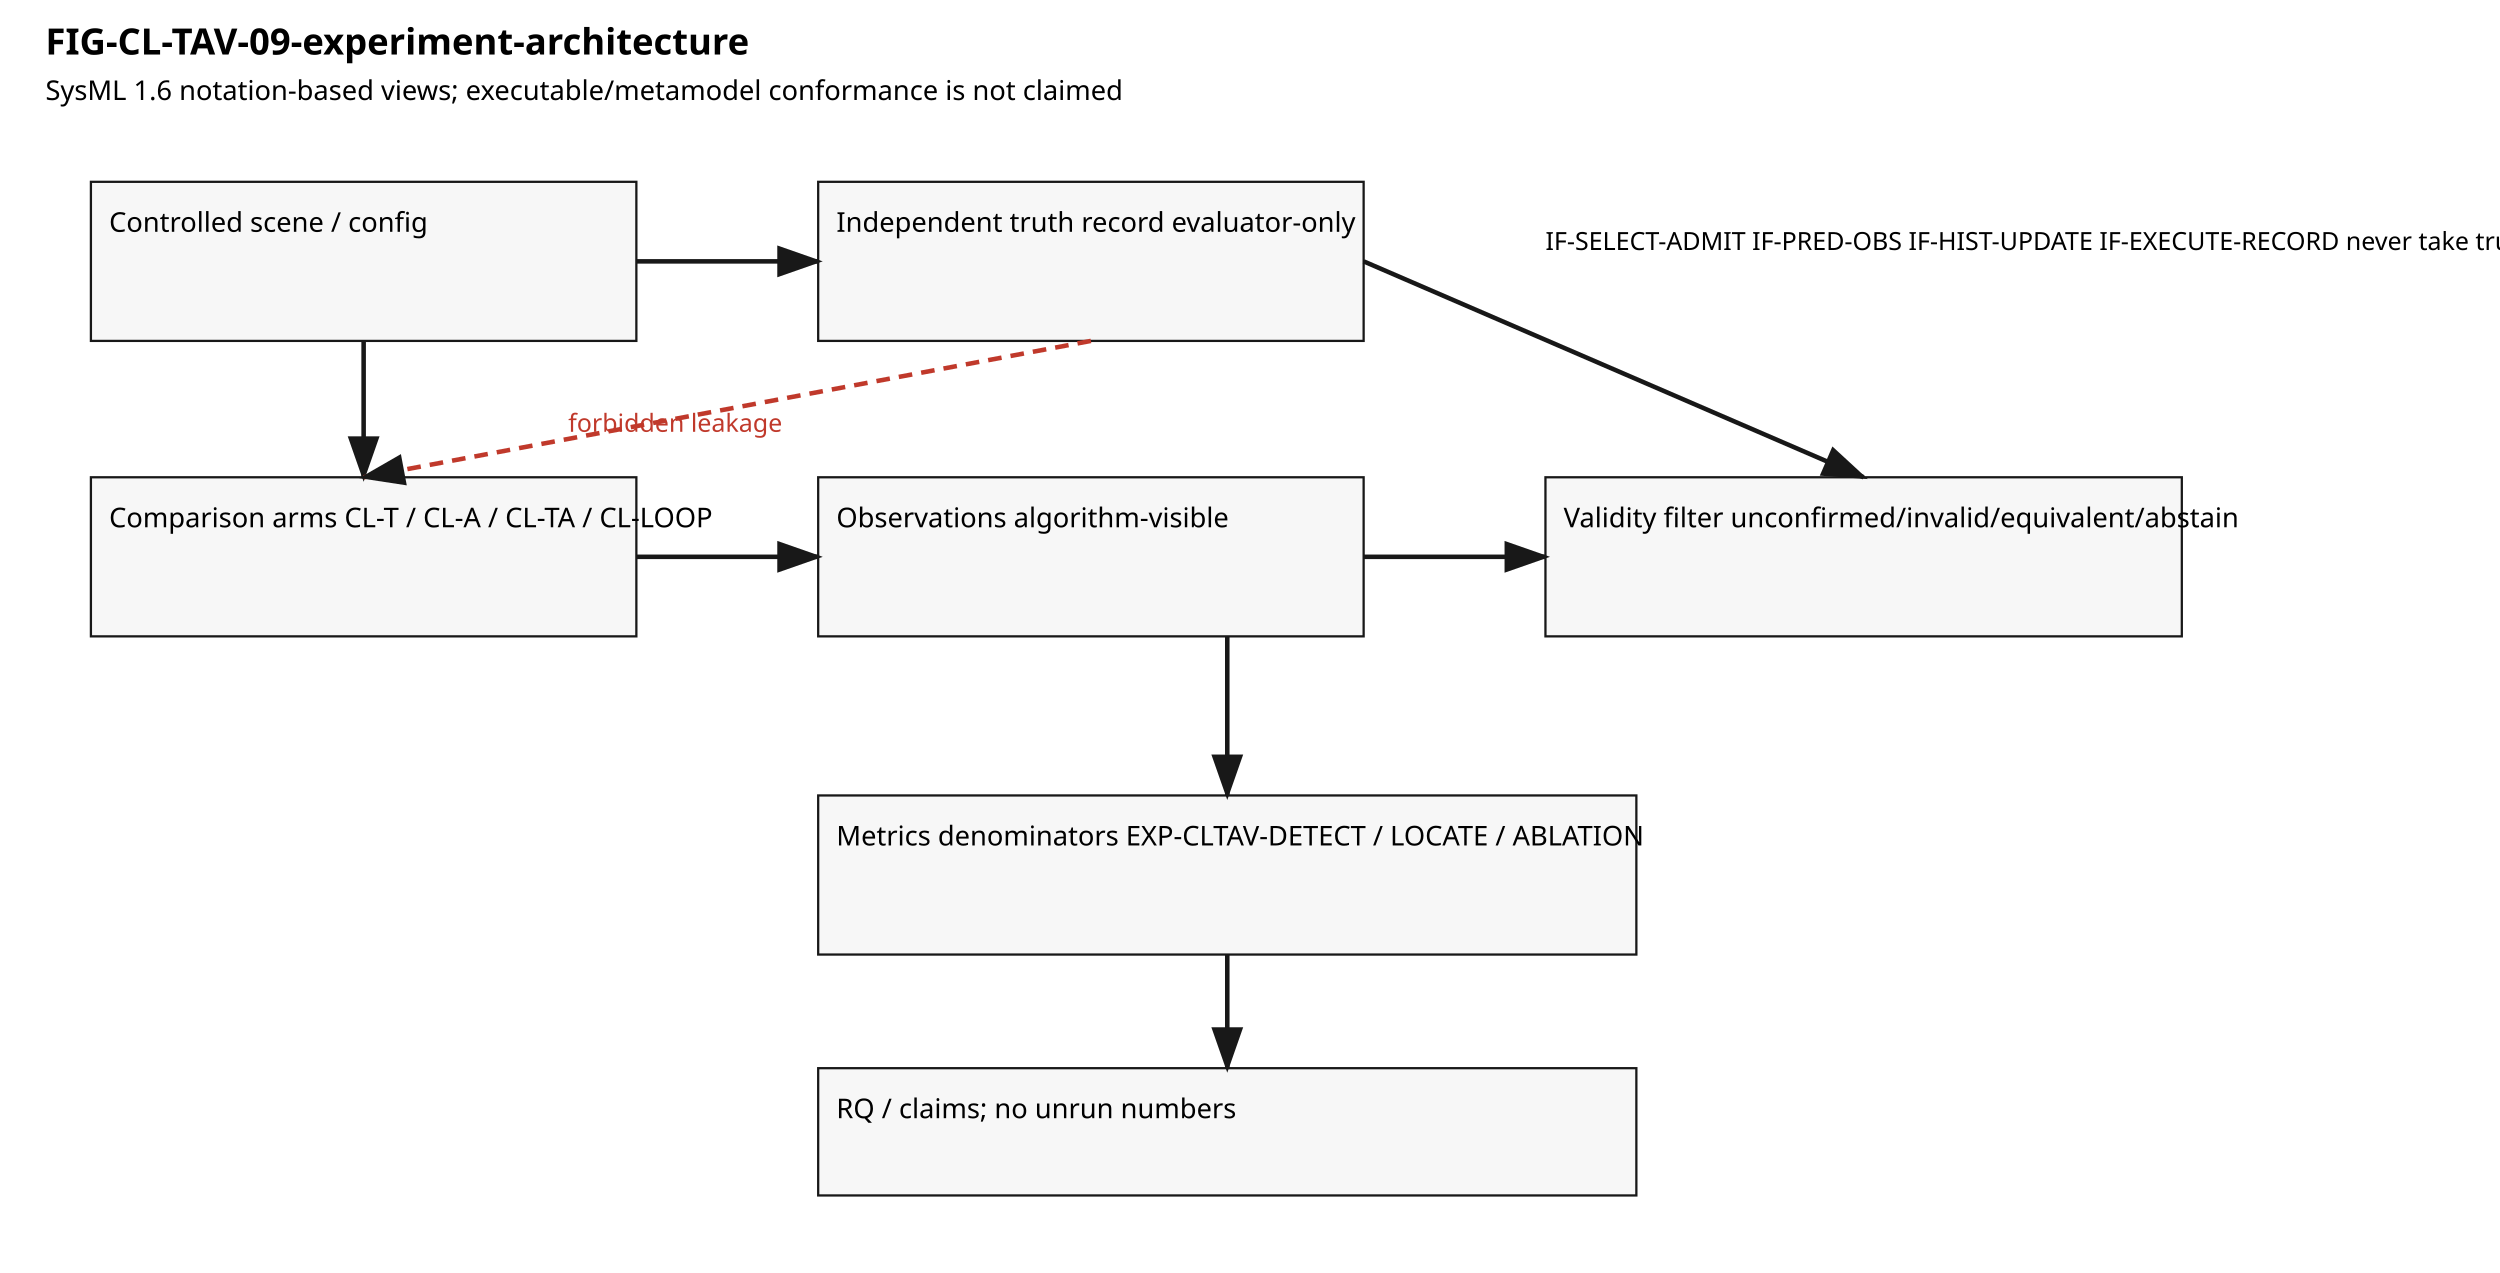
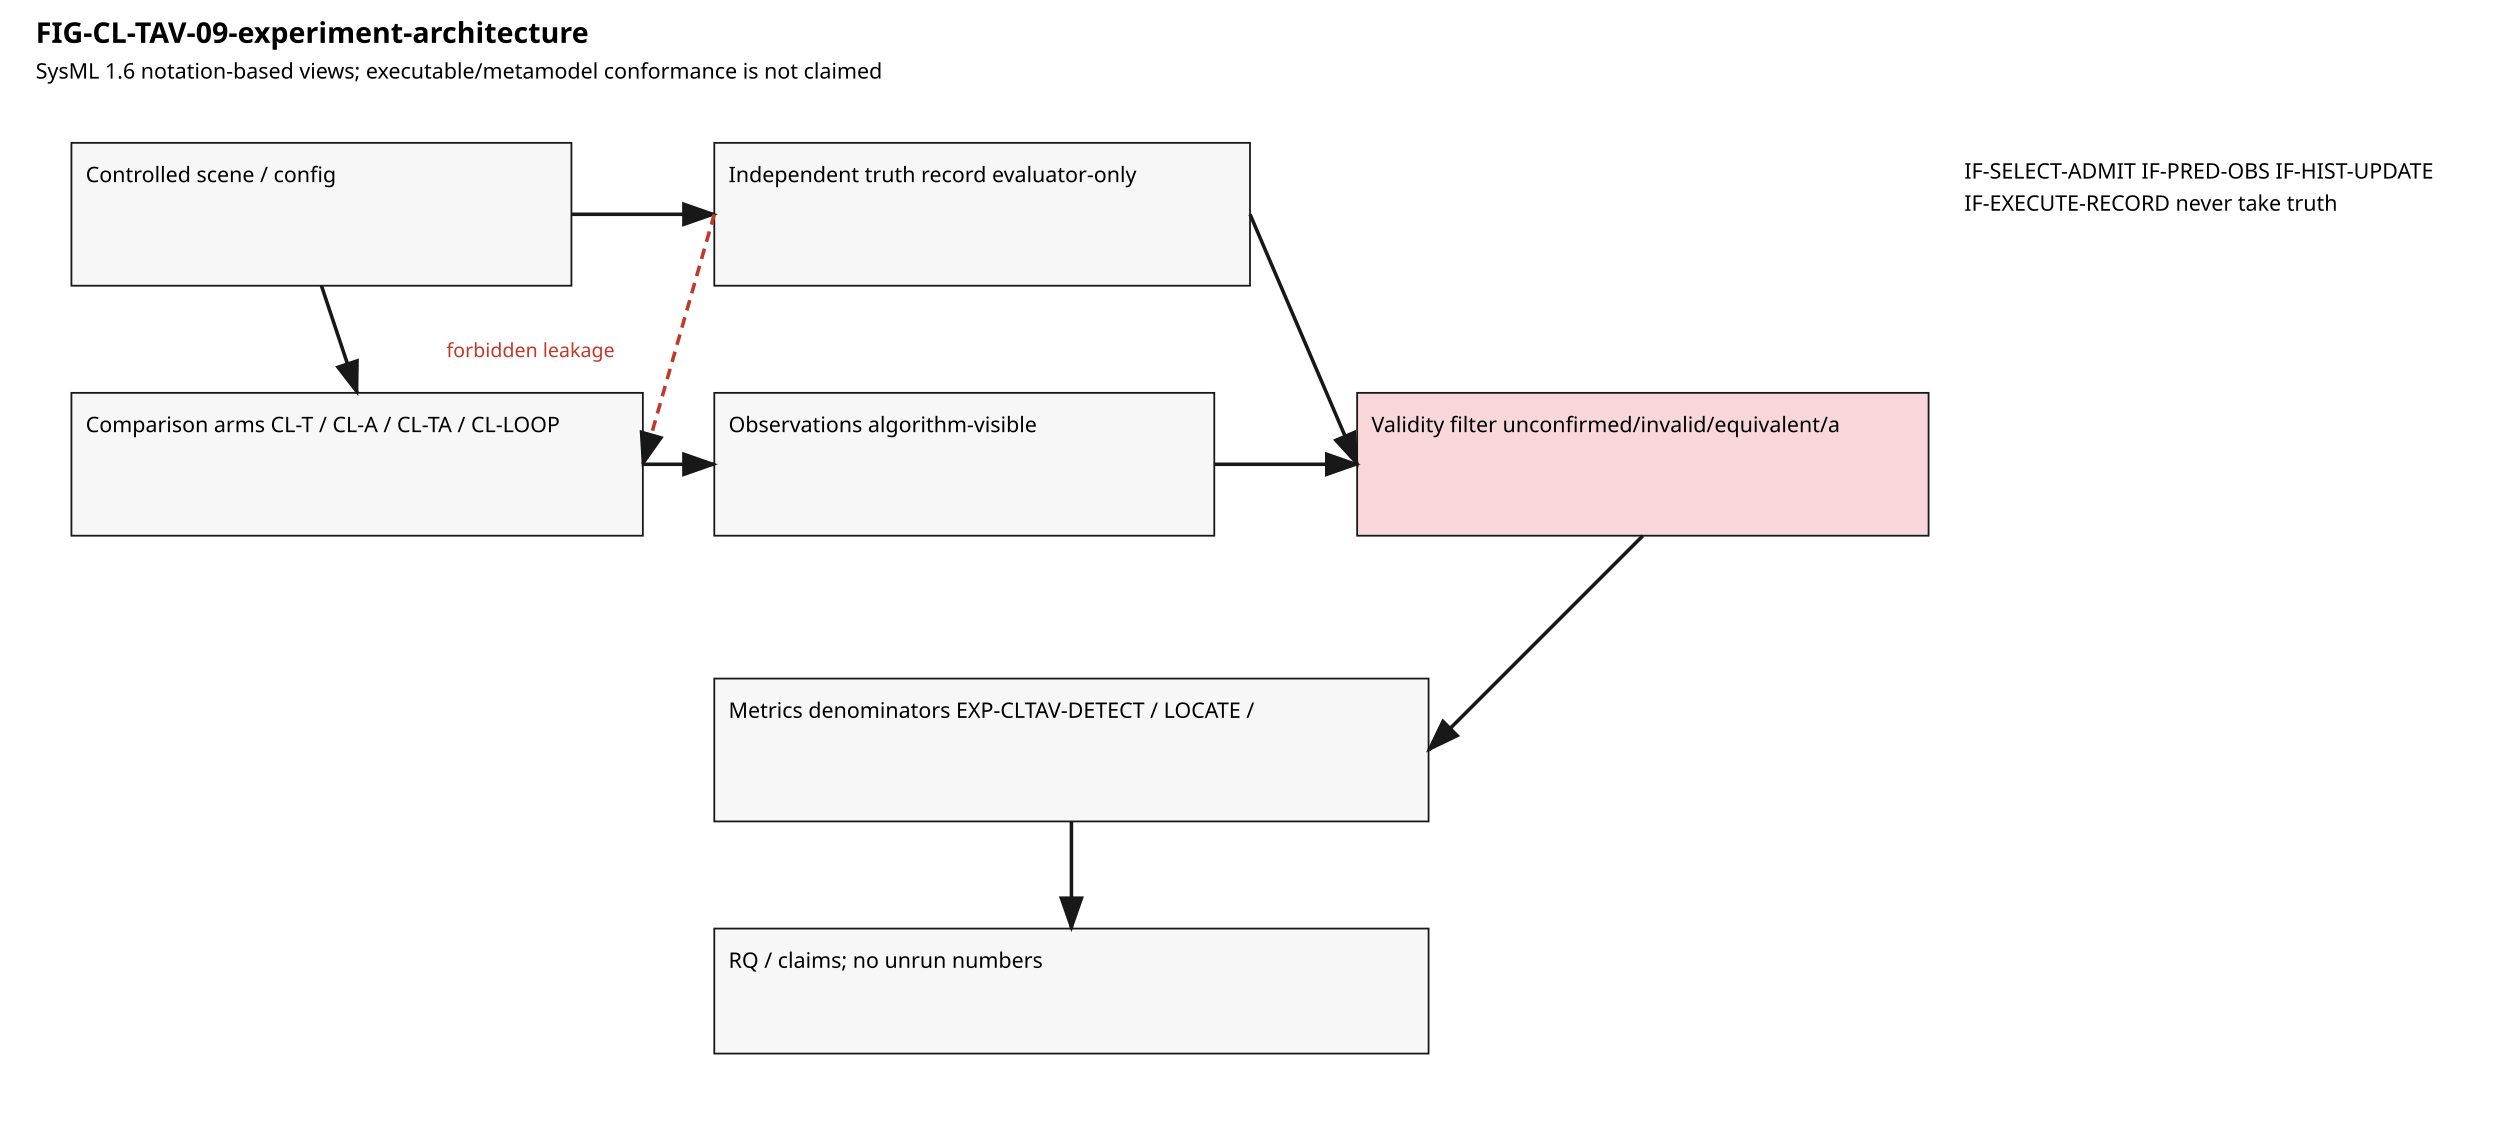
- <svg xmlns="http://www.w3.org/2000/svg" width="1100" height="560" viewBox="0 0 1100 560" style="background:#FFFFFF">
+ <svg xmlns="http://www.w3.org/2000/svg" width="1400" height="640" viewBox="0 0 1400 640" style="background:#FFFFFF">
  <defs>
    <marker id="arrow" markerWidth="10" markerHeight="7" refX="9" refY="3.5" orient="auto">
      <path d="M0,0 L10,3.5 L0,7 z" fill="#181818" />
    </marker>
  </defs>
  <text x="20" y="24" font-size="16" font-family="sans-serif" font-weight="700">FIG-CL-TAV-09-experiment-architecture</text>
  <text x="20" y="44" font-size="12" font-family="sans-serif">SysML 1.6 notation-based views; executable/metamodel conformance is not claimed</text>
-   <rect x="40" y="80" width="240" height="70" fill="#F7F7F7" stroke="#181818" />
+   <rect x="40" y="80" width="280" height="80" data-node="Scene" fill="#F7F7F7" stroke="#181818" />
  <text x="48" y="102" font-size="12" font-family="sans-serif">Controlled scene / config</text>
-   <rect x="360" y="80" width="240" height="70" fill="#F7F7F7" stroke="#181818" />
-   <text x="368" y="102" font-size="12" font-family="sans-serif">Independent truth record evaluator-only</text>
-   <rect x="40" y="210" width="240" height="70" fill="#F7F7F7" stroke="#181818" />
-   <text x="48" y="232" font-size="12" font-family="sans-serif">Comparison arms CL-T / CL-A / CL-TA / CL-LOOP</text>
-   <rect x="360" y="210" width="240" height="70" fill="#F7F7F7" stroke="#181818" />
-   <text x="368" y="232" font-size="12" font-family="sans-serif">Observations algorithm-visible</text>
-   <rect x="680" y="210" width="280" height="70" fill="#F7F7F7" stroke="#181818" />
-   <text x="688" y="232" font-size="12" font-family="sans-serif">Validity filter unconfirmed/invalid/equivalent/abstain</text>
-   <rect x="360" y="350" width="360" height="70" fill="#F7F7F7" stroke="#181818" />
-   <text x="368" y="372" font-size="12" font-family="sans-serif">Metrics denominators EXP-CLTAV-DETECT / LOCATE / ABLATION</text>
-   <rect x="360" y="470" width="360" height="56" fill="#F7F7F7" stroke="#181818" />
-   <text x="368" y="492" font-size="12" font-family="sans-serif">RQ / claims; no unrun numbers</text>
-   <text x="680" y="110" font-size="11" font-family="sans-serif">IF-SELECT-ADMIT IF-PRED-OBS IF-HIST-UPDATE IF-EXECUTE-RECORD never take truth</text>
-   <line x1="280" y1="115" x2="360" y2="115" stroke="#181818" stroke-width="2" marker-end="url(#arrow)" />
-   <line x1="160" y1="150" x2="160" y2="210" stroke="#181818" stroke-width="2" marker-end="url(#arrow)" />
-   <line x1="480" y1="150" x2="160" y2="210" stroke="#C0392B" stroke-width="2" marker-end="url(#arrow)" stroke-dasharray="6 4" />
-   <text x="250" y="190" font-size="11" font-family="sans-serif" fill="#C0392B">forbidden leakage</text>
-   <line x1="280" y1="245" x2="360" y2="245" stroke="#181818" stroke-width="2" marker-end="url(#arrow)" />
-   <line x1="600" y1="245" x2="680" y2="245" stroke="#181818" stroke-width="2" marker-end="url(#arrow)" />
-   <line x1="600" y1="115" x2="820" y2="210" stroke="#181818" stroke-width="2" marker-end="url(#arrow)" />
-   <line x1="540" y1="280" x2="540" y2="350" stroke="#181818" stroke-width="2" marker-end="url(#arrow)" />
-   <line x1="540" y1="420" x2="540" y2="470" stroke="#181818" stroke-width="2" marker-end="url(#arrow)" />
+   <rect x="400" y="80" width="300" height="80" data-node="Truth" fill="#F7F7F7" stroke="#181818" />
+   <text x="408" y="102" font-size="12" font-family="sans-serif">Independent truth record evaluator-only</text>
+   <rect x="40" y="220" width="320" height="80" data-node="Arms" fill="#F7F7F7" stroke="#181818" />
+   <text x="48" y="242" font-size="12" font-family="sans-serif">Comparison arms CL-T / CL-A / CL-TA / CL-LOOP</text>
+   <rect x="400" y="220" width="280" height="80" data-node="Obs" fill="#F7F7F7" stroke="#181818" />
+   <text x="408" y="242" font-size="12" font-family="sans-serif">Observations algorithm-visible</text>
+   <rect x="760" y="220" width="320" height="80" data-node="Valid" fill="#F8D7DA" stroke="#181818" />
+   <text x="768" y="242" font-size="12" font-family="sans-serif">Validity filter unconfirmed/invalid/equivalent/a</text>
+   <rect x="400" y="380" width="400" height="80" data-node="Metrics" fill="#F7F7F7" stroke="#181818" />
+   <text x="408" y="402" font-size="12" font-family="sans-serif">Metrics denominators EXP-CLTAV-DETECT / LOCATE /</text>
+   <rect x="400" y="520" width="400" height="70" data-node="Claims" fill="#F7F7F7" stroke="#181818" />
+   <text x="408" y="542" font-size="12" font-family="sans-serif">RQ / claims; no unrun numbers</text>
+   <line x1="180" y1="160" x2="200" y2="220" data-from="Scene" data-to="Arms" stroke="#181818" stroke-width="2" marker-end="url(#arrow)" />
+   <line x1="320" y1="120" x2="400" y2="120" data-from="Scene" data-to="Truth" stroke="#181818" stroke-width="2" marker-end="url(#arrow)" />
+   <line x1="400" y1="120" x2="360" y2="260" data-from="Truth" data-to="Arms" stroke="#C0392B" stroke-width="2" marker-end="url(#arrow)" stroke-dasharray="6 4" />
+   <line x1="360" y1="260" x2="400" y2="260" data-from="Arms" data-to="Obs" stroke="#181818" stroke-width="2" marker-end="url(#arrow)" />
+   <line x1="680" y1="260" x2="760" y2="260" data-from="Obs" data-to="Valid" stroke="#181818" stroke-width="2" marker-end="url(#arrow)" />
+   <line x1="700" y1="120" x2="760" y2="260" data-from="Truth" data-to="Valid" stroke="#181818" stroke-width="2" marker-end="url(#arrow)" />
+   <line x1="920" y1="300" x2="800" y2="420" data-from="Valid" data-to="Metrics" stroke="#181818" stroke-width="2" marker-end="url(#arrow)" />
+   <line x1="600" y1="460" x2="600" y2="520" data-from="Metrics" data-to="Claims" stroke="#181818" stroke-width="2" marker-end="url(#arrow)" />
+   <text x="1100" y="100" font-size="12" font-family="sans-serif">IF-SELECT-ADMIT IF-PRED-OBS IF-HIST-UPDATE</text>
+   <text x="1100" y="118" font-size="12" font-family="sans-serif">IF-EXECUTE-RECORD never take truth</text>
+   <text x="250" y="200" font-size="11" font-family="sans-serif" fill="#C0392B">forbidden leakage</text>
</svg>
